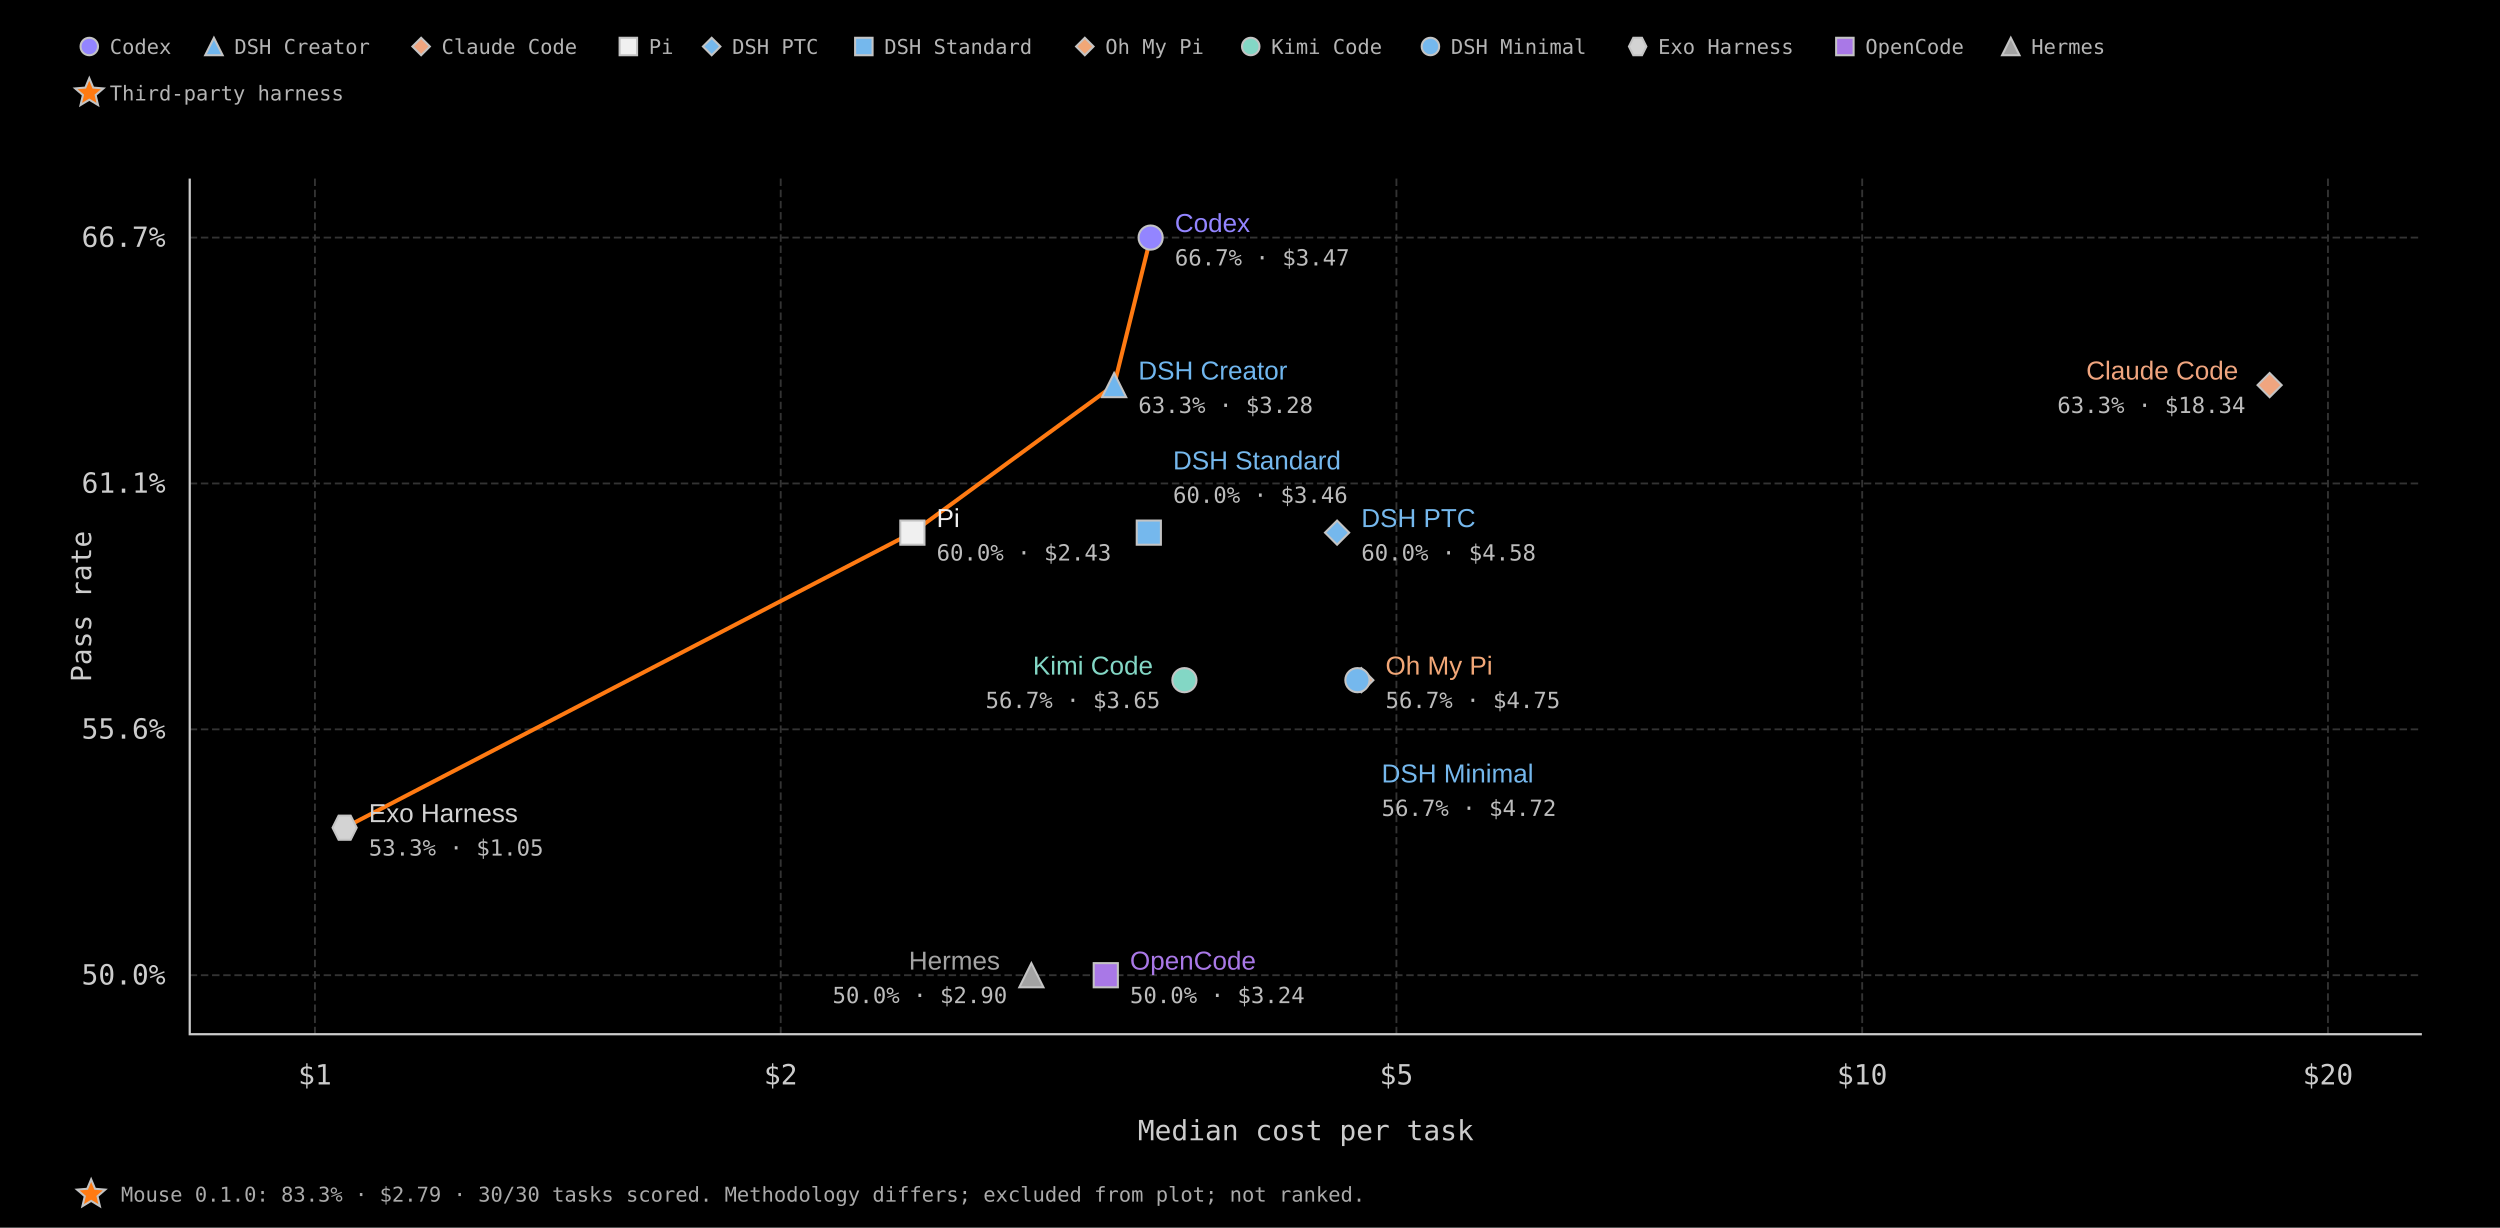
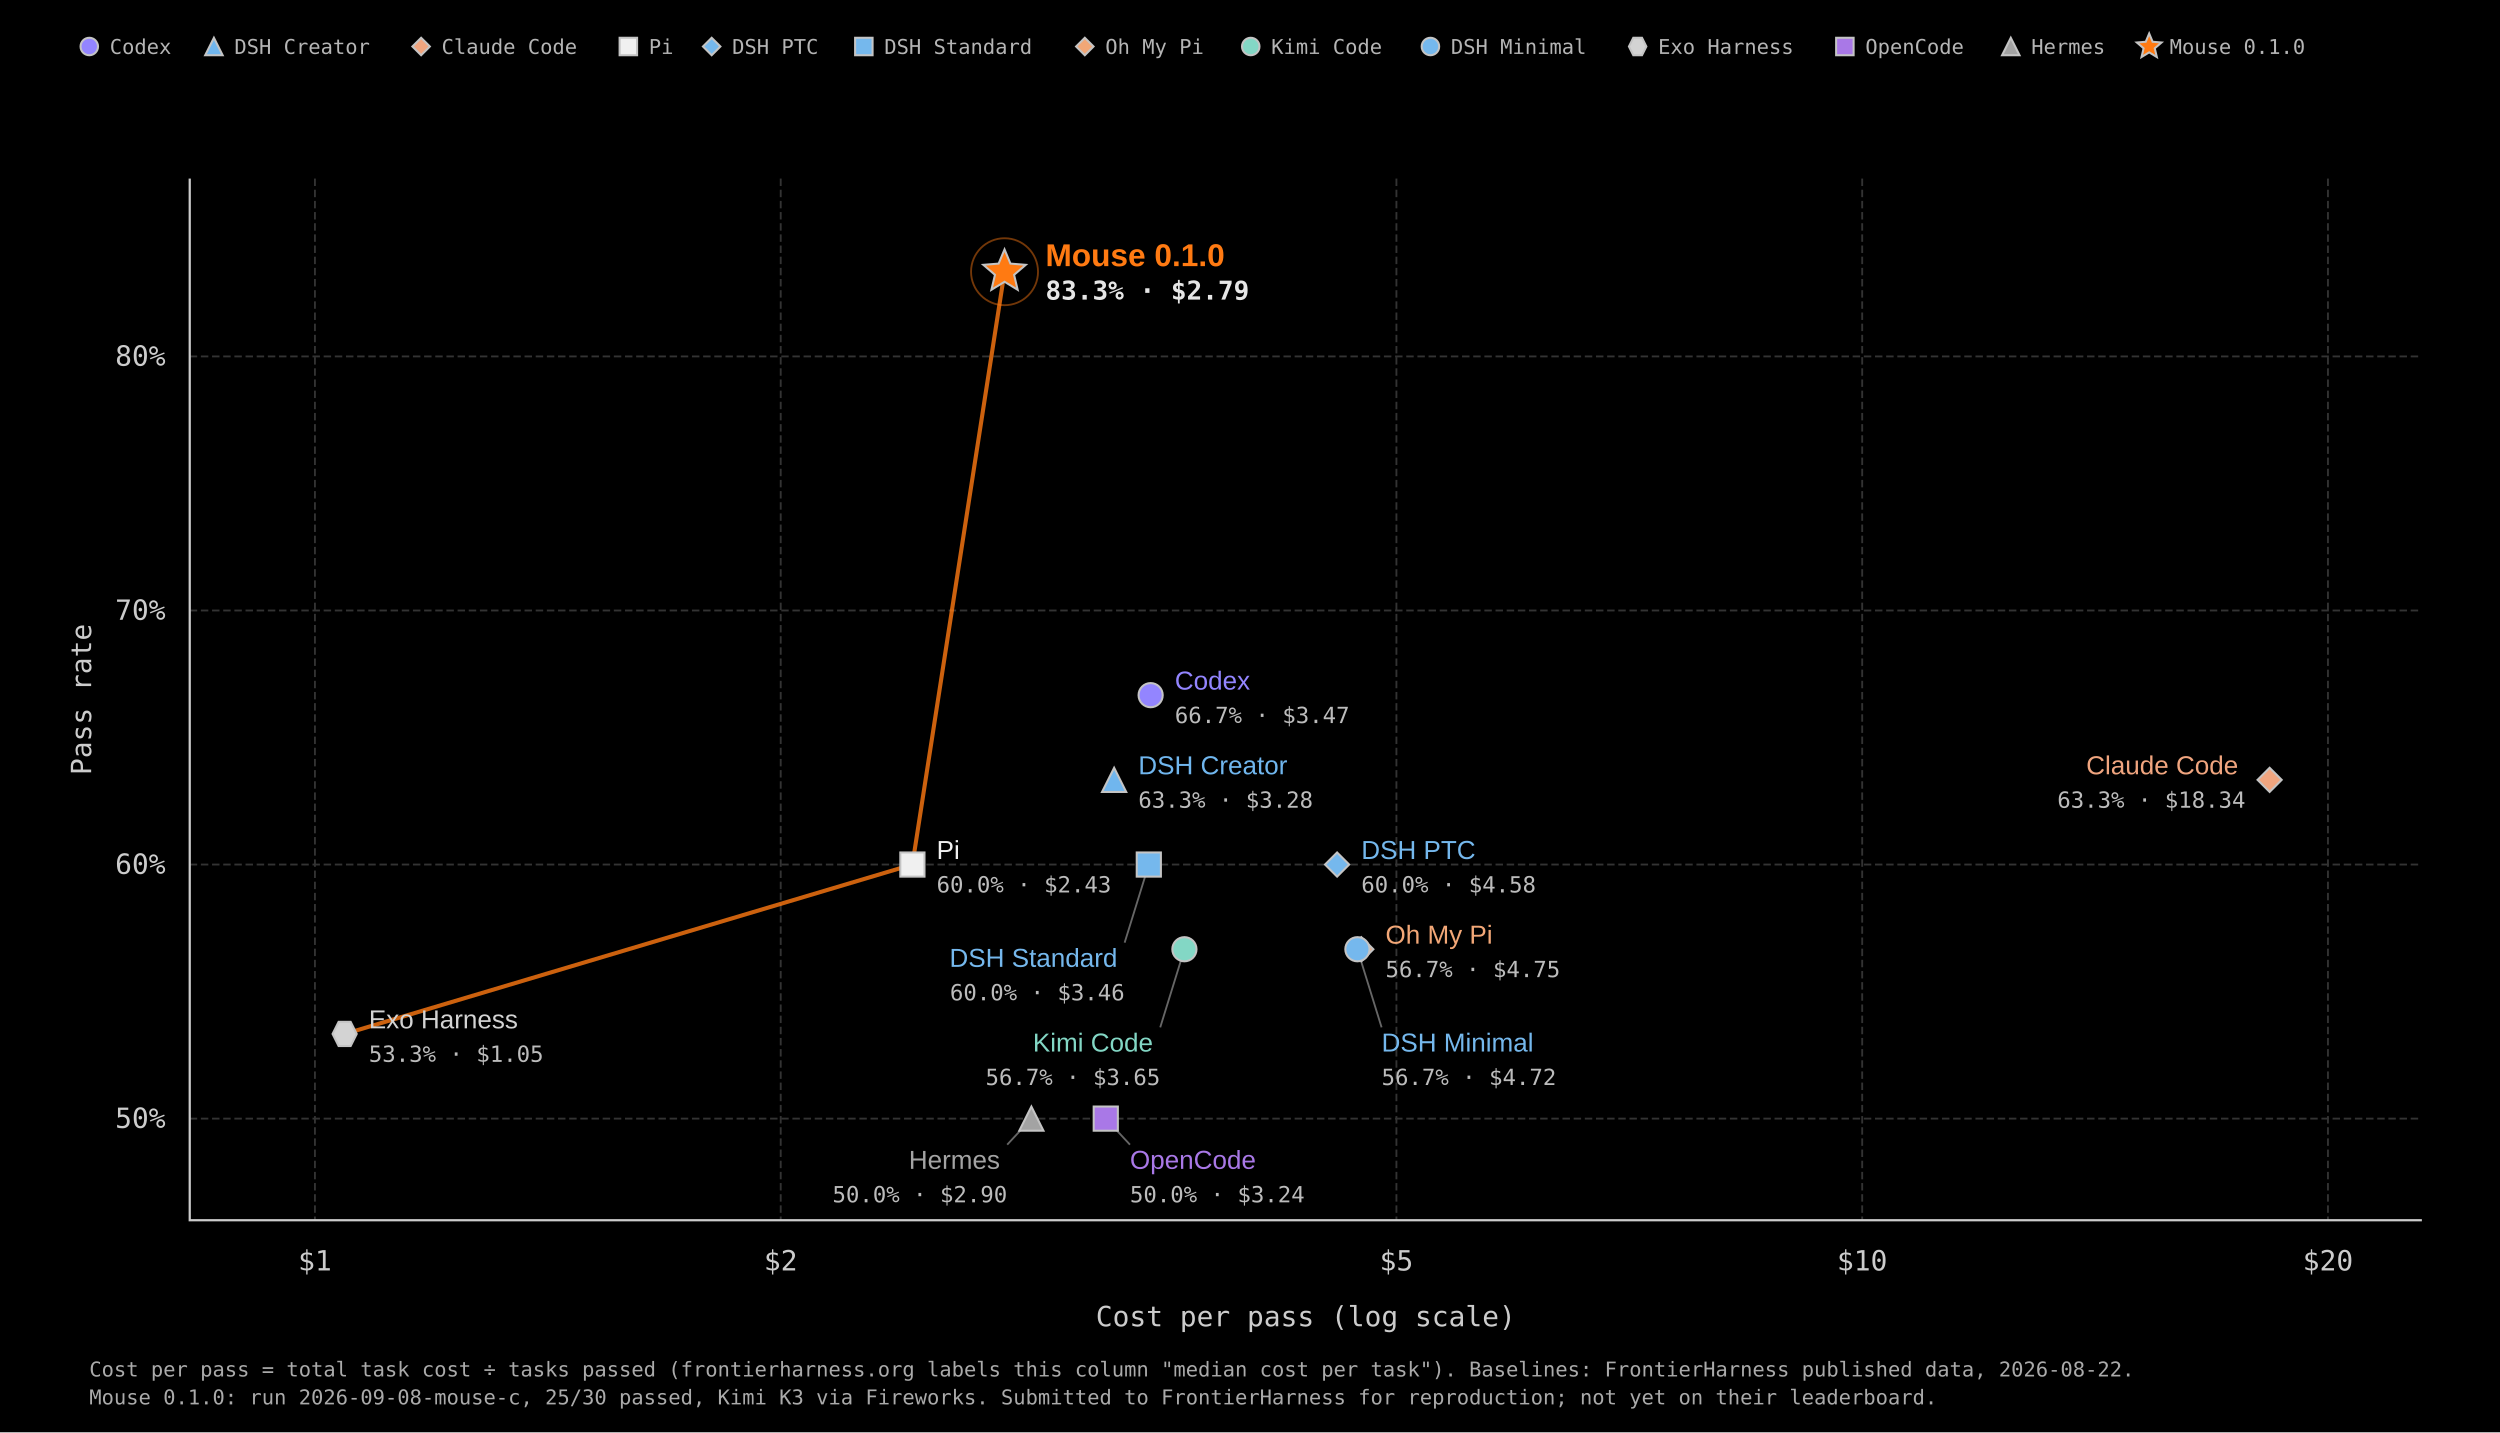
- <svg xmlns="http://www.w3.org/2000/svg" width="1344" height="660" viewBox="0 0 1344 660" role="img" aria-label="Mouse 0.1.0 versus FrontierHarness baselines: pass rate and median cost per task">
-   <rect width="1344" height="660" fill="#000" />
+ <svg xmlns="http://www.w3.org/2000/svg" width="1344" height="770" viewBox="0 0 1344 770" role="img" aria-label="Mouse 0.1.0 and the FrontierHarness baselines: pass rate against cost per pass">
+   <rect width="1344" height="770" fill="#000" />
  <style>
text{font-family:Arial,Helvetica,sans-serif}.legend,.axis,.point-value,.grid text,.note{font-family:Menlo,Consolas,monospace}
.legend{font-size:11px;fill:#b5b5b5}.grid line{stroke:#333;stroke-dasharray:4 2;stroke-width:1}.grid text{fill:#ccc;font-size:15px}
.point-name{font-size:14px}.point-value{fill:#bcbcbc;font-size:12px}.axis{fill:#ccc;font-size:15px}.note{fill:#aaa;font-size:11px}
</style>
-   <circle cx="48" cy="25" r="4.7" fill="#9385ff" stroke="#c4c4c4" stroke-width="1.1" />
+   <circle cx="48.00" cy="25.00" r="4.7" fill="#9385ff" stroke="#c4c4c4" stroke-width="1.1" />
  <text class="legend" x="59" y="29">Codex</text>
-   <polygon points="115,20.3 119.7,29.7 110.3,29.7" fill="#70b6ee" stroke="#c4c4c4" stroke-width="1.1" />
+   <polygon points="115.00,20.30 119.70,29.70 110.30,29.70" fill="#70b6ee" stroke="#c4c4c4" stroke-width="1.1" />
  <text class="legend" x="126" y="29">DSH Creator</text>
-   <polygon points="226.4,20.3 231.1,25 226.4,29.7 221.7,25" fill="#f0a57f" stroke="#c4c4c4" stroke-width="1.1" />
+   <polygon points="226.40,20.30 231.10,25.00 226.40,29.70 221.70,25.00" fill="#f0a57f" stroke="#c4c4c4" stroke-width="1.1" />
  <text class="legend" x="237.4" y="29">Claude Code</text>
-   <rect x="333.1" y="20.3" width="9.4" height="9.4" fill="#f0f0f0" stroke="#c4c4c4" stroke-width="1.1" />
+   <rect x="333.10" y="20.30" width="9.4" height="9.4" fill="#f0f0f0" stroke="#c4c4c4" stroke-width="1.1" />
  <text class="legend" x="348.8" y="29">Pi</text>
-   <polygon points="382.6,20.3 387.3,25 382.6,29.7 377.9,25" fill="#75b8ed" stroke="#c4c4c4" stroke-width="1.1" />
+   <polygon points="382.60,20.30 387.30,25.00 382.60,29.70 377.90,25.00" fill="#75b8ed" stroke="#c4c4c4" stroke-width="1.1" />
  <text class="legend" x="393.6" y="29">DSH PTC</text>
-   <rect x="459.7" y="20.3" width="9.4" height="9.4" fill="#75b8ed" stroke="#c4c4c4" stroke-width="1.1" />
+   <rect x="459.70" y="20.30" width="9.4" height="9.4" fill="#75b8ed" stroke="#c4c4c4" stroke-width="1.1" />
  <text class="legend" x="475.4" y="29">DSH Standard</text>
-   <polygon points="583.2,20.3 587.9,25 583.2,29.7 578.5,25" fill="#f2a777" stroke="#c4c4c4" stroke-width="1.1" />
+   <polygon points="583.20,20.30 587.90,25.00 583.20,29.70 578.50,25.00" fill="#f2a777" stroke="#c4c4c4" stroke-width="1.1" />
  <text class="legend" x="594.2" y="29">Oh My Pi</text>
-   <circle cx="672.4" cy="25" r="4.7" fill="#83d7c5" stroke="#c4c4c4" stroke-width="1.1" />
+   <circle cx="672.40" cy="25.00" r="4.7" fill="#83d7c5" stroke="#c4c4c4" stroke-width="1.1" />
  <text class="legend" x="683.4" y="29">Kimi Code</text>
-   <circle cx="769" cy="25" r="4.7" fill="#75b8ed" stroke="#c4c4c4" stroke-width="1.1" />
+   <circle cx="769.00" cy="25.00" r="4.7" fill="#75b8ed" stroke="#c4c4c4" stroke-width="1.1" />
  <text class="legend" x="780" y="29">DSH Minimal</text>
-   <polygon points="875.7,25 878.05,20.3 882.75,20.3 885.1,25 882.75,29.7 878.05,29.7" fill="#d3d3d3" stroke="#c4c4c4" stroke-width="1.1" />
+   <polygon points="875.70,25.00 878.05,20.30 882.75,20.30 885.10,25.00 882.75,29.70 878.05,29.70" fill="#d3d3d3" stroke="#c4c4c4" stroke-width="1.1" />
  <text class="legend" x="891.4" y="29">Exo Harness</text>
-   <rect x="987.1" y="20.3" width="9.4" height="9.4" fill="#a978e7" stroke="#c4c4c4" stroke-width="1.1" />
+   <rect x="987.10" y="20.30" width="9.4" height="9.4" fill="#a978e7" stroke="#c4c4c4" stroke-width="1.1" />
  <text class="legend" x="1002.8" y="29">OpenCode</text>
-   <polygon points="1081,20.3 1085.7,29.7 1076.3,29.7" fill="#a3a3a3" stroke="#c4c4c4" stroke-width="1.1" />
+   <polygon points="1081.00,20.30 1085.70,29.70 1076.30,29.70" fill="#a3a3a3" stroke="#c4c4c4" stroke-width="1.1" />
  <text class="legend" x="1092" y="29">Hermes</text>
-   <polygon points="48,42 50.116,47.088 55.608,47.528 51.424,51.112 52.702,56.472 48,53.6 43.298,56.472 44.576,51.112 40.392,47.528 45.884,47.088" fill="#ff7a12" stroke="#c4c4c4" stroke-width="1.1" />
-   <text class="legend" x="59" y="54">Third-party harness</text>
+   <polygon points="1155.40,18.00 1157.25,22.45 1162.06,22.84 1158.40,25.97 1159.51,30.66 1155.40,28.15 1151.29,30.66 1152.40,25.97 1148.74,22.84 1153.55,22.45" fill="#ff7a12" stroke="#c4c4c4" stroke-width="1.1" />
+   <text class="legend" x="1166.4" y="29">Mouse 0.1.0</text>
  <g class="grid">
-     <line x1="169.311" y1="96" x2="169.311" y2="556" />
-     <text x="169.311" y="583" text-anchor="middle">$1</text>
-     <line x1="419.709" y1="96" x2="419.709" y2="556" />
-     <text x="419.709" y="583" text-anchor="middle">$2</text>
-     <line x1="750.716" y1="96" x2="750.716" y2="556" />
-     <text x="750.716" y="583" text-anchor="middle">$5</text>
-     <line x1="1001.114" y1="96" x2="1001.114" y2="556" />
-     <text x="1001.114" y="583" text-anchor="middle">$10</text>
-     <line x1="1251.511" y1="96" x2="1251.511" y2="556" />
-     <text x="1251.511" y="583" text-anchor="middle">$20</text>
-     <line x1="102" y1="524.276" x2="1302" y2="524.276" />
-     <text x="89" y="529.276" text-anchor="end">50.0%</text>
-     <line x1="102" y1="392.092" x2="1302" y2="392.092" />
-     <text x="89" y="397.092" text-anchor="end">55.6%</text>
-     <line x1="102" y1="259.908" x2="1302" y2="259.908" />
-     <text x="89" y="264.908" text-anchor="end">61.1%</text>
-     <line x1="102" y1="127.724" x2="1302" y2="127.724" />
-     <text x="89" y="132.724" text-anchor="end">66.7%</text>
+     <line x1="169.31" y1="96" x2="169.31" y2="656" />
+     <text x="169.31" y="683" text-anchor="middle">$1</text>
+     <line x1="419.71" y1="96" x2="419.71" y2="656" />
+     <text x="419.71" y="683" text-anchor="middle">$2</text>
+     <line x1="750.72" y1="96" x2="750.72" y2="656" />
+     <text x="750.72" y="683" text-anchor="middle">$5</text>
+     <line x1="1001.11" y1="96" x2="1001.11" y2="656" />
+     <text x="1001.11" y="683" text-anchor="middle">$10</text>
+     <line x1="1251.51" y1="96" x2="1251.51" y2="656" />
+     <text x="1251.51" y="683" text-anchor="middle">$20</text>
+     <line x1="102" y1="601.37" x2="1302" y2="601.37" />
+     <text x="89" y="606.37" text-anchor="end">50%</text>
+     <line x1="102" y1="464.78" x2="1302" y2="464.78" />
+     <text x="89" y="469.78" text-anchor="end">60%</text>
+     <line x1="102" y1="328.20" x2="1302" y2="328.20" />
+     <text x="89" y="333.20" text-anchor="end">70%</text>
+     <line x1="102" y1="191.61" x2="1302" y2="191.61" />
+     <text x="89" y="196.61" text-anchor="end">80%</text>
  </g>
-   <path d="M 102 96 V 556 H 1302" fill="none" stroke="#ccc" stroke-width="1.2" />
-   <polyline points="185.271,444.966 490.5,286.345 598.956,207.034 618.581,127.724" fill="none" stroke="#ff7a12" stroke-width="2.2" />
-   <text class="point-name" x="631.581" y="124.724" fill="#9385ff" text-anchor="start">
-     <tspan x="631.581">Codex</tspan>
-     <tspan class="point-value" x="631.581" dy="18">66.7% · $3.47</tspan>
+   <path d="M 102 96 V 656 H 1302" fill="none" stroke="#ccc" stroke-width="1.2" />
+   <polyline points="185.28,555.84 490.51,464.78 540.04,146.08" fill="none" stroke="#ff7a12" stroke-width="2.2" stroke-opacity=".8" />
+   <text class="point-name" x="562.04" y="143.08" fill="#ff7a12" text-anchor="start" style="font-size:17px;font-weight:700">
+     <tspan x="562.04">Mouse 0.1.0</tspan>
+     <tspan class="point-value" x="562.04" dy="18" style="font-size:14px;fill:#e6e6e6">83.3% · $2.79</tspan>
  </text>
-   <text class="point-name" x="611.956" y="204.034" fill="#70b6ee" text-anchor="start">
-     <tspan x="611.956">DSH Creator</tspan>
-     <tspan class="point-value" x="611.956" dy="18">63.3% · $3.28</tspan>
+   <text class="point-name" x="631.58" y="370.72" fill="#9385ff" text-anchor="start">
+     <tspan x="631.58">Codex</tspan>
+     <tspan class="point-value" x="631.58" dy="18">66.7% · $3.47</tspan>
  </text>
-   <text class="point-name" x="1207.148" y="204.034" fill="#f0a57f" text-anchor="end">
-     <tspan x="1207.148">Claude Code</tspan>
-     <tspan class="point-value" x="1207.148" dy="18">63.3% · $18.34</tspan>
+   <text class="point-name" x="611.96" y="416.25" fill="#70b6ee" text-anchor="start">
+     <tspan x="611.96">DSH Creator</tspan>
+     <tspan class="point-value" x="611.96" dy="18">63.3% · $3.28</tspan>
  </text>
-   <text class="point-name" x="503.5" y="283.345" fill="#f0f0f0" text-anchor="start">
-     <tspan x="503.5">Pi</tspan>
-     <tspan class="point-value" x="503.5" dy="18">60.0% · $2.43</tspan>
+   <text class="point-name" x="1207.15" y="416.25" fill="#f0a57f" text-anchor="end">
+     <tspan x="1207.15">Claude Code</tspan>
+     <tspan class="point-value" x="1207.15" dy="18">63.3% · $18.34</tspan>
  </text>
-   <text class="point-name" x="731.819" y="283.345" fill="#75b8ed" text-anchor="start">
-     <tspan x="731.819">DSH PTC</tspan>
-     <tspan class="point-value" x="731.819" dy="18">60.0% · $4.58</tspan>
+   <text class="point-name" x="503.51" y="461.78" fill="#f0f0f0" text-anchor="start">
+     <tspan x="503.51">Pi</tspan>
+     <tspan class="point-value" x="503.51" dy="18">60.0% · $2.43</tspan>
  </text>
-   <text class="point-name" x="630.6" y="252.345" fill="#75b8ed" text-anchor="start">
-     <tspan x="630.6">DSH Standard</tspan>
-     <tspan class="point-value" x="630.6" dy="18">60.0% · $3.46</tspan>
+   <text class="point-name" x="731.82" y="461.78" fill="#75b8ed" text-anchor="start">
+     <tspan x="731.82">DSH PTC</tspan>
+     <tspan class="point-value" x="731.82" dy="18">60.0% · $4.58</tspan>
  </text>
-   <text class="point-name" x="744.847" y="362.655" fill="#f2a777" text-anchor="start">
-     <tspan x="744.847">Oh My Pi</tspan>
-     <tspan class="point-value" x="744.847" dy="18">56.7% · $4.75</tspan>
+   <line x1="617.60" y1="464.78" x2="604.60" y2="506.78" stroke="#666" stroke-width="1" />
+   <text class="point-name" x="604.60" y="519.78" fill="#75b8ed" text-anchor="end">
+     <tspan x="604.60">DSH Standard</tspan>
+     <tspan class="point-value" x="604.60" dy="18">60.0% · $3.46</tspan>
  </text>
-   <text class="point-name" x="623.739" y="362.655" fill="#83d7c5" text-anchor="end">
-     <tspan x="623.739">Kimi Code</tspan>
-     <tspan class="point-value" x="623.739" dy="18">56.7% · $3.65</tspan>
+   <text class="point-name" x="744.84" y="507.31" fill="#f2a777" text-anchor="start">
+     <tspan x="744.84">Oh My Pi</tspan>
+     <tspan class="point-value" x="744.84" dy="18">56.7% · $4.75</tspan>
  </text>
-   <text class="point-name" x="742.741" y="420.655" fill="#75b8ed" text-anchor="start">
-     <tspan x="742.741">DSH Minimal</tspan>
-     <tspan class="point-value" x="742.741" dy="18">56.7% · $4.72</tspan>
+   <line x1="636.74" y1="510.31" x2="623.74" y2="552.31" stroke="#666" stroke-width="1" />
+   <text class="point-name" x="623.74" y="565.31" fill="#83d7c5" text-anchor="end">
+     <tspan x="623.74">Kimi Code</tspan>
+     <tspan class="point-value" x="623.74" dy="18">56.7% · $3.65</tspan>
  </text>
-   <text class="point-name" x="198.271" y="441.966" fill="#d3d3d3" text-anchor="start">
-     <tspan x="198.271">Exo Harness</tspan>
-     <tspan class="point-value" x="198.271" dy="18">53.3% · $1.05</tspan>
+   <line x1="729.74" y1="510.31" x2="742.74" y2="552.31" stroke="#666" stroke-width="1" />
+   <text class="point-name" x="742.74" y="565.31" fill="#75b8ed" text-anchor="start">
+     <tspan x="742.74">DSH Minimal</tspan>
+     <tspan class="point-value" x="742.74" dy="18">56.7% · $4.72</tspan>
  </text>
-   <text class="point-name" x="607.468" y="521.276" fill="#a978e7" text-anchor="start">
-     <tspan x="607.468">OpenCode</tspan>
-     <tspan class="point-value" x="607.468" dy="18">50.0% · $3.24</tspan>
+   <text class="point-name" x="198.28" y="552.84" fill="#d3d3d3" text-anchor="start">
+     <tspan x="198.28">Exo Harness</tspan>
+     <tspan class="point-value" x="198.28" dy="18">53.3% · $1.05</tspan>
  </text>
-   <text class="point-name" x="541.471" y="521.276" fill="#a3a3a3" text-anchor="end">
-     <tspan x="541.471">Hermes</tspan>
-     <tspan class="point-value" x="541.471" dy="18">50.0% · $2.90</tspan>
+   <line x1="594.46" y1="601.37" x2="607.46" y2="615.37" stroke="#666" stroke-width="1" />
+   <text class="point-name" x="607.46" y="628.37" fill="#a978e7" text-anchor="start">
+     <tspan x="607.46">OpenCode</tspan>
+     <tspan class="point-value" x="607.46" dy="18">50.0% · $3.24</tspan>
  </text>
-   <circle cx="618.581" cy="127.724" r="6.5" fill="#9385ff" stroke="#c4c4c4" stroke-width="1.1" />
-   <polygon points="598.956,200.534 605.456,213.534 592.456,213.534" fill="#70b6ee" stroke="#c4c4c4" stroke-width="1.1" />
-   <polygon points="1220.148,200.534 1226.648,207.034 1220.148,213.534 1213.648,207.034" fill="#f0a57f" stroke="#c4c4c4" stroke-width="1.1" />
-   <rect x="484" y="279.845" width="13" height="13" fill="#f0f0f0" stroke="#c4c4c4" stroke-width="1.1" />
-   <polygon points="718.819,279.845 725.319,286.345 718.819,292.845 712.319,286.345" fill="#75b8ed" stroke="#c4c4c4" stroke-width="1.1" />
-   <rect x="611.1" y="279.845" width="13" height="13" fill="#75b8ed" stroke="#c4c4c4" stroke-width="1.1" />
-   <polygon points="731.847,359.155 738.347,365.655 731.847,372.155 725.347,365.655" fill="#f2a777" stroke="#c4c4c4" stroke-width="1.1" />
-   <circle cx="636.739" cy="365.655" r="6.5" fill="#83d7c5" stroke="#c4c4c4" stroke-width="1.1" />
-   <circle cx="729.741" cy="365.655" r="6.5" fill="#75b8ed" stroke="#c4c4c4" stroke-width="1.1" />
-   <polygon points="178.771,444.966 182.021,438.466 188.521,438.466 191.771,444.966 188.521,451.466 182.021,451.466" fill="#d3d3d3" stroke="#c4c4c4" stroke-width="1.1" />
-   <rect x="587.968" y="517.776" width="13" height="13" fill="#a978e7" stroke="#c4c4c4" stroke-width="1.1" />
-   <polygon points="554.471,517.776 560.971,530.776 547.971,530.776" fill="#a3a3a3" stroke="#c4c4c4" stroke-width="1.1" />
-   <text class="axis" x="702" y="613" text-anchor="middle">Median cost per task</text>
-   <text class="axis" transform="translate(49 326) rotate(-90)" text-anchor="middle">Pass rate</text>
-   <polygon points="49,634 51.116,639.088 56.608,639.528 52.424,643.112 53.702,648.472 49,645.6 44.298,648.472 45.576,643.112 41.392,639.528 46.884,639.088" fill="#ff7a12" stroke="#c4c4c4" stroke-width="1.1" />
-   <text class="note" x="65" y="646">Mouse 0.1.0: 83.3% · $2.79 · 30/30 tasks scored. Methodology differs; excluded from plot; not ranked.</text>
+   <line x1="554.47" y1="601.37" x2="541.47" y2="615.37" stroke="#666" stroke-width="1" />
+   <text class="point-name" x="541.47" y="628.37" fill="#a3a3a3" text-anchor="end">
+     <tspan x="541.47">Hermes</tspan>
+     <tspan class="point-value" x="541.47" dy="18">50.0% · $2.90</tspan>
+   </text>
+   <circle cx="618.58" cy="373.72" r="6.5" fill="#9385ff" stroke="#c4c4c4" stroke-width="1.1" />
+   <polygon points="598.96,412.75 605.46,425.75 592.46,425.75" fill="#70b6ee" stroke="#c4c4c4" stroke-width="1.1" />
+   <polygon points="1220.15,412.75 1226.65,419.25 1220.15,425.75 1213.65,419.25" fill="#f0a57f" stroke="#c4c4c4" stroke-width="1.1" />
+   <rect x="484.01" y="458.28" width="13" height="13" fill="#f0f0f0" stroke="#c4c4c4" stroke-width="1.1" />
+   <polygon points="718.82,458.28 725.32,464.78 718.82,471.28 712.32,464.78" fill="#75b8ed" stroke="#c4c4c4" stroke-width="1.1" />
+   <rect x="611.10" y="458.28" width="13" height="13" fill="#75b8ed" stroke="#c4c4c4" stroke-width="1.1" />
+   <polygon points="731.84,503.81 738.34,510.31 731.84,516.81 725.34,510.31" fill="#f2a777" stroke="#c4c4c4" stroke-width="1.1" />
+   <circle cx="636.74" cy="510.31" r="6.5" fill="#83d7c5" stroke="#c4c4c4" stroke-width="1.1" />
+   <circle cx="729.74" cy="510.31" r="6.5" fill="#75b8ed" stroke="#c4c4c4" stroke-width="1.1" />
+   <polygon points="178.78,555.84 182.03,549.34 188.53,549.34 191.78,555.84 188.53,562.34 182.03,562.34" fill="#d3d3d3" stroke="#c4c4c4" stroke-width="1.1" />
+   <rect x="587.96" y="594.87" width="13" height="13" fill="#a978e7" stroke="#c4c4c4" stroke-width="1.1" />
+   <polygon points="554.47,594.87 560.97,607.87 547.97,607.87" fill="#a3a3a3" stroke="#c4c4c4" stroke-width="1.1" />
+   <circle cx="540.04" cy="146.08" r="18" fill="none" stroke="#ff7a12" stroke-opacity=".45" />
+   <polygon points="540.04,134.08 543.21,141.71 551.45,142.37 545.17,147.75 547.09,155.79 540.04,151.48 532.98,155.79 534.90,147.75 528.63,142.37 536.86,141.71" fill="#ff7a12" stroke="#c4c4c4" stroke-width="1.1" />
+   <text class="axis" x="702" y="713" text-anchor="middle">Cost per pass (log scale)</text>
+   <text class="axis" transform="translate(49 376) rotate(-90)" text-anchor="middle">Pass rate</text>
+   <text class="note" x="48" y="740">Cost per pass = total task cost ÷ tasks passed (frontierharness.org labels this column "median cost per task"). Baselines: FrontierHarness published data, 2026-08-22.</text>
+   <text class="note" x="48" y="755">Mouse 0.1.0: run 2026-09-08-mouse-c, 25/30 passed, Kimi K3 via Fireworks. Submitted to FrontierHarness for reproduction; not yet on their leaderboard.</text>
</svg>
